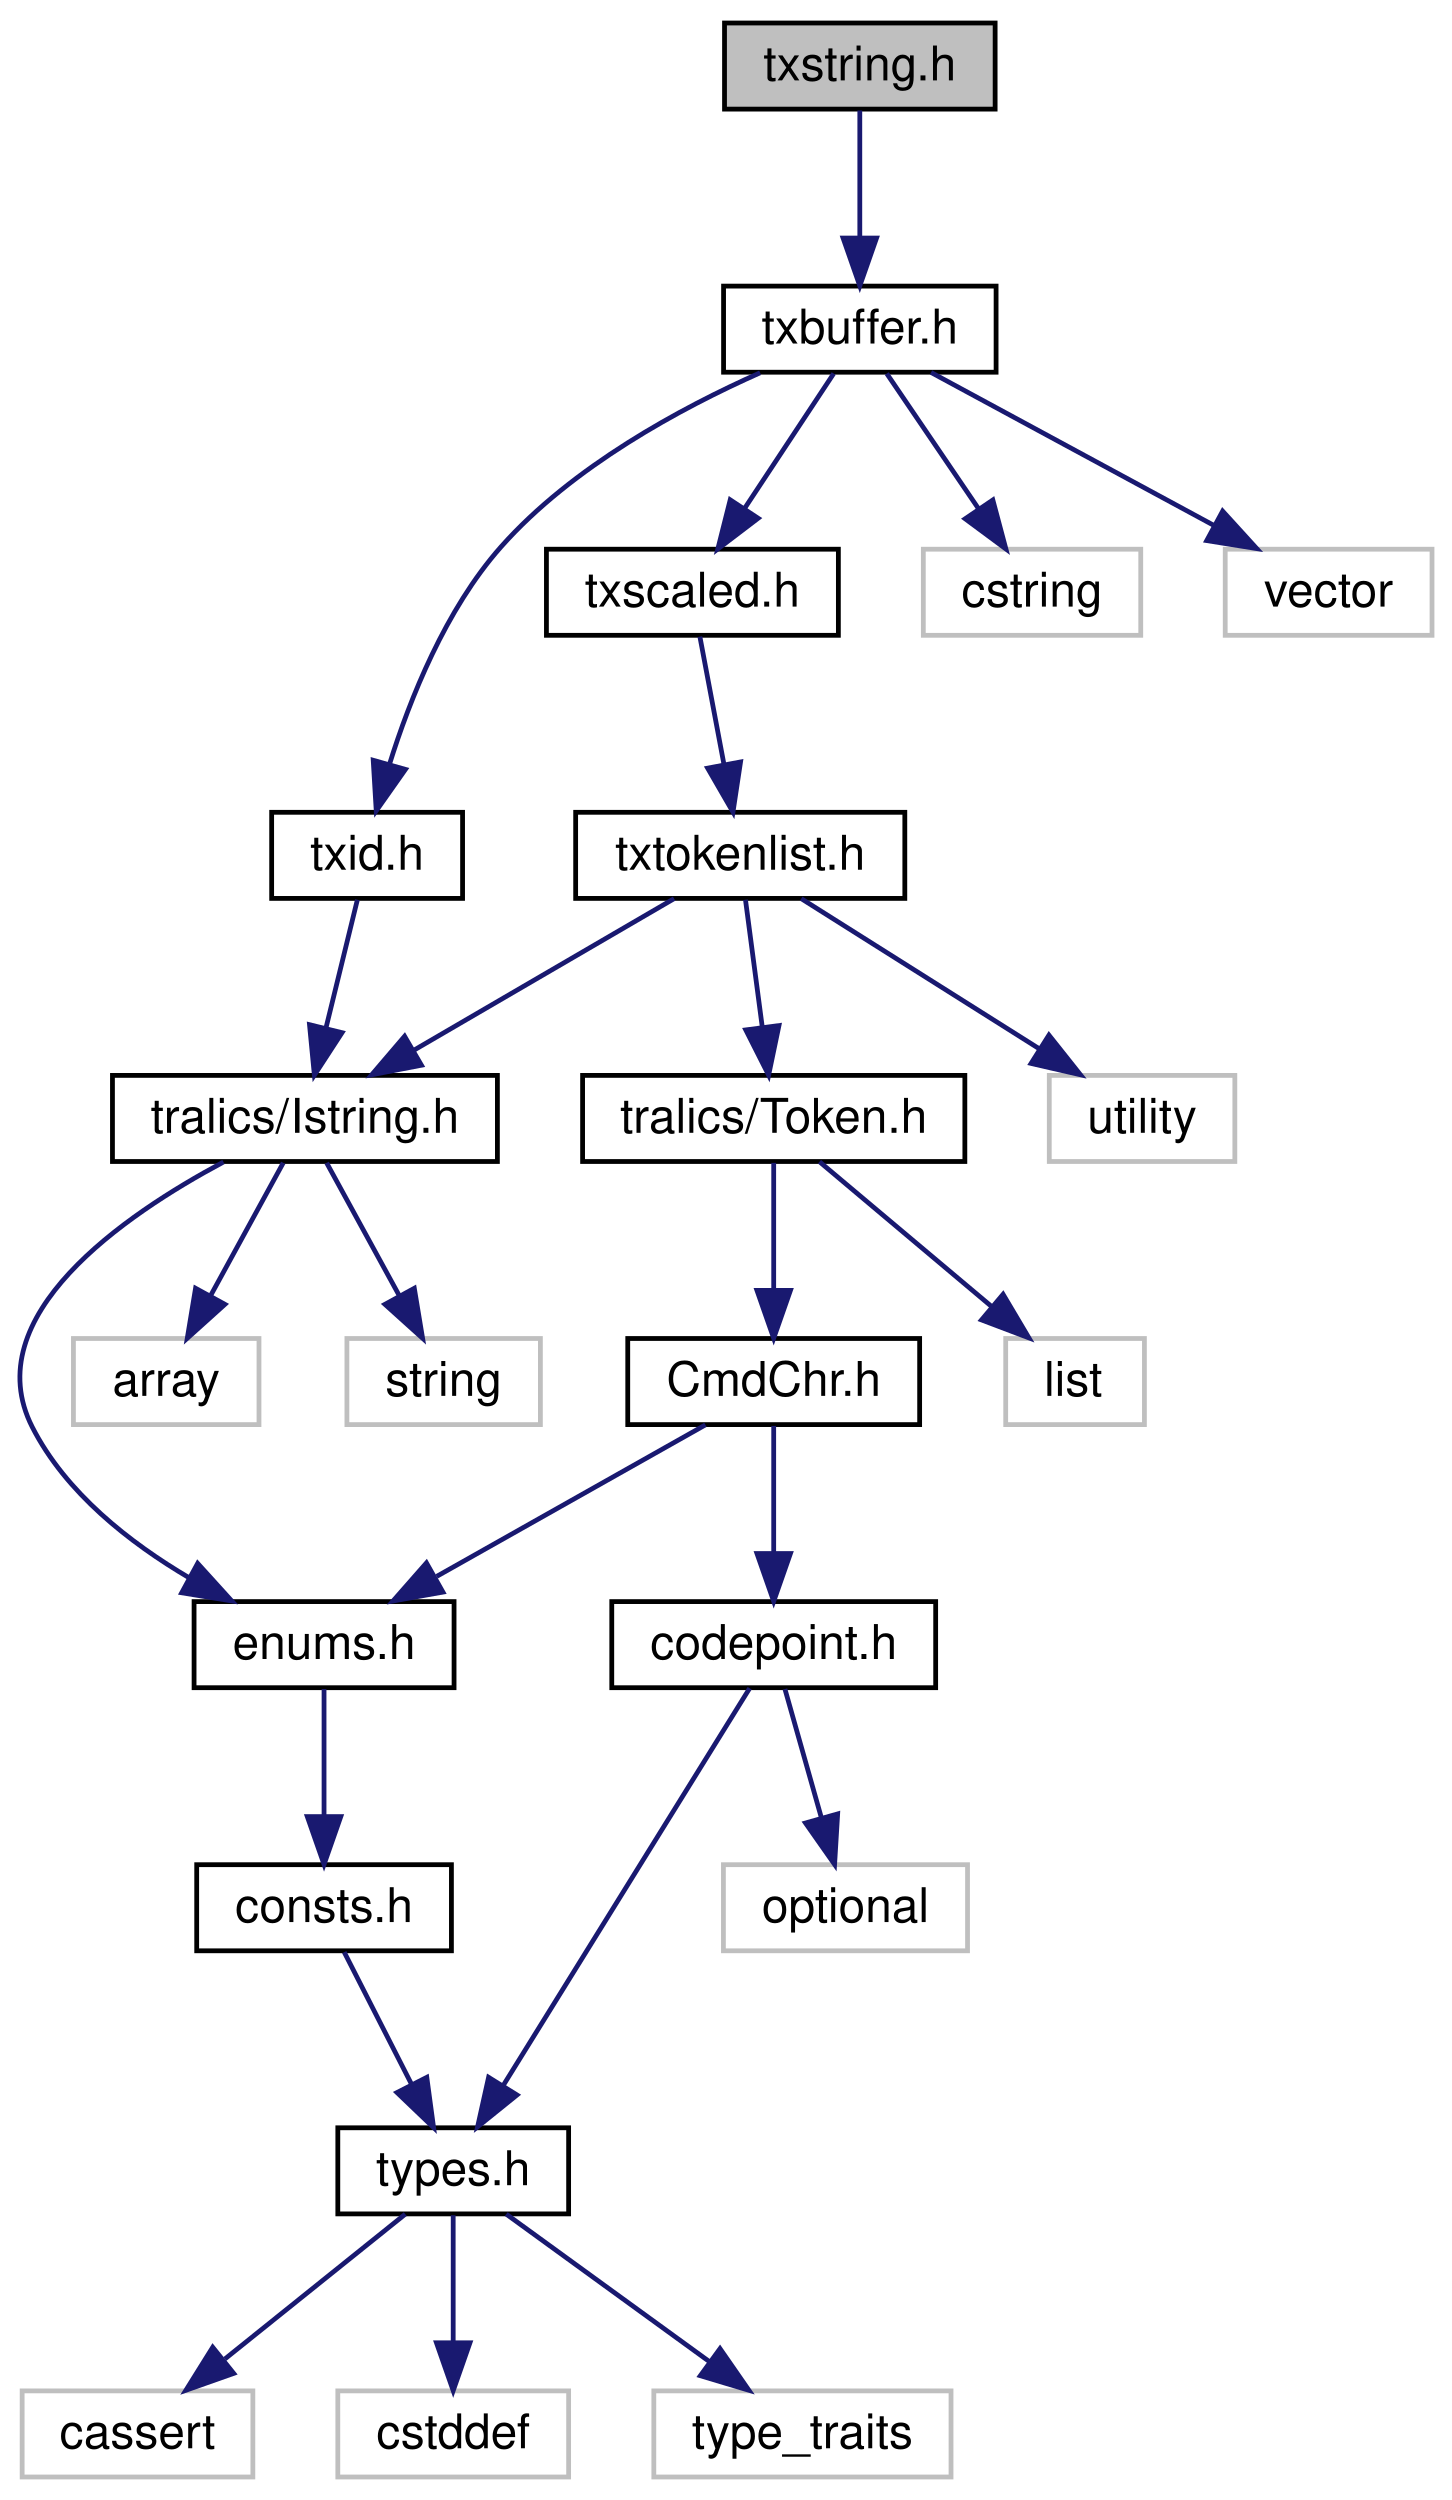
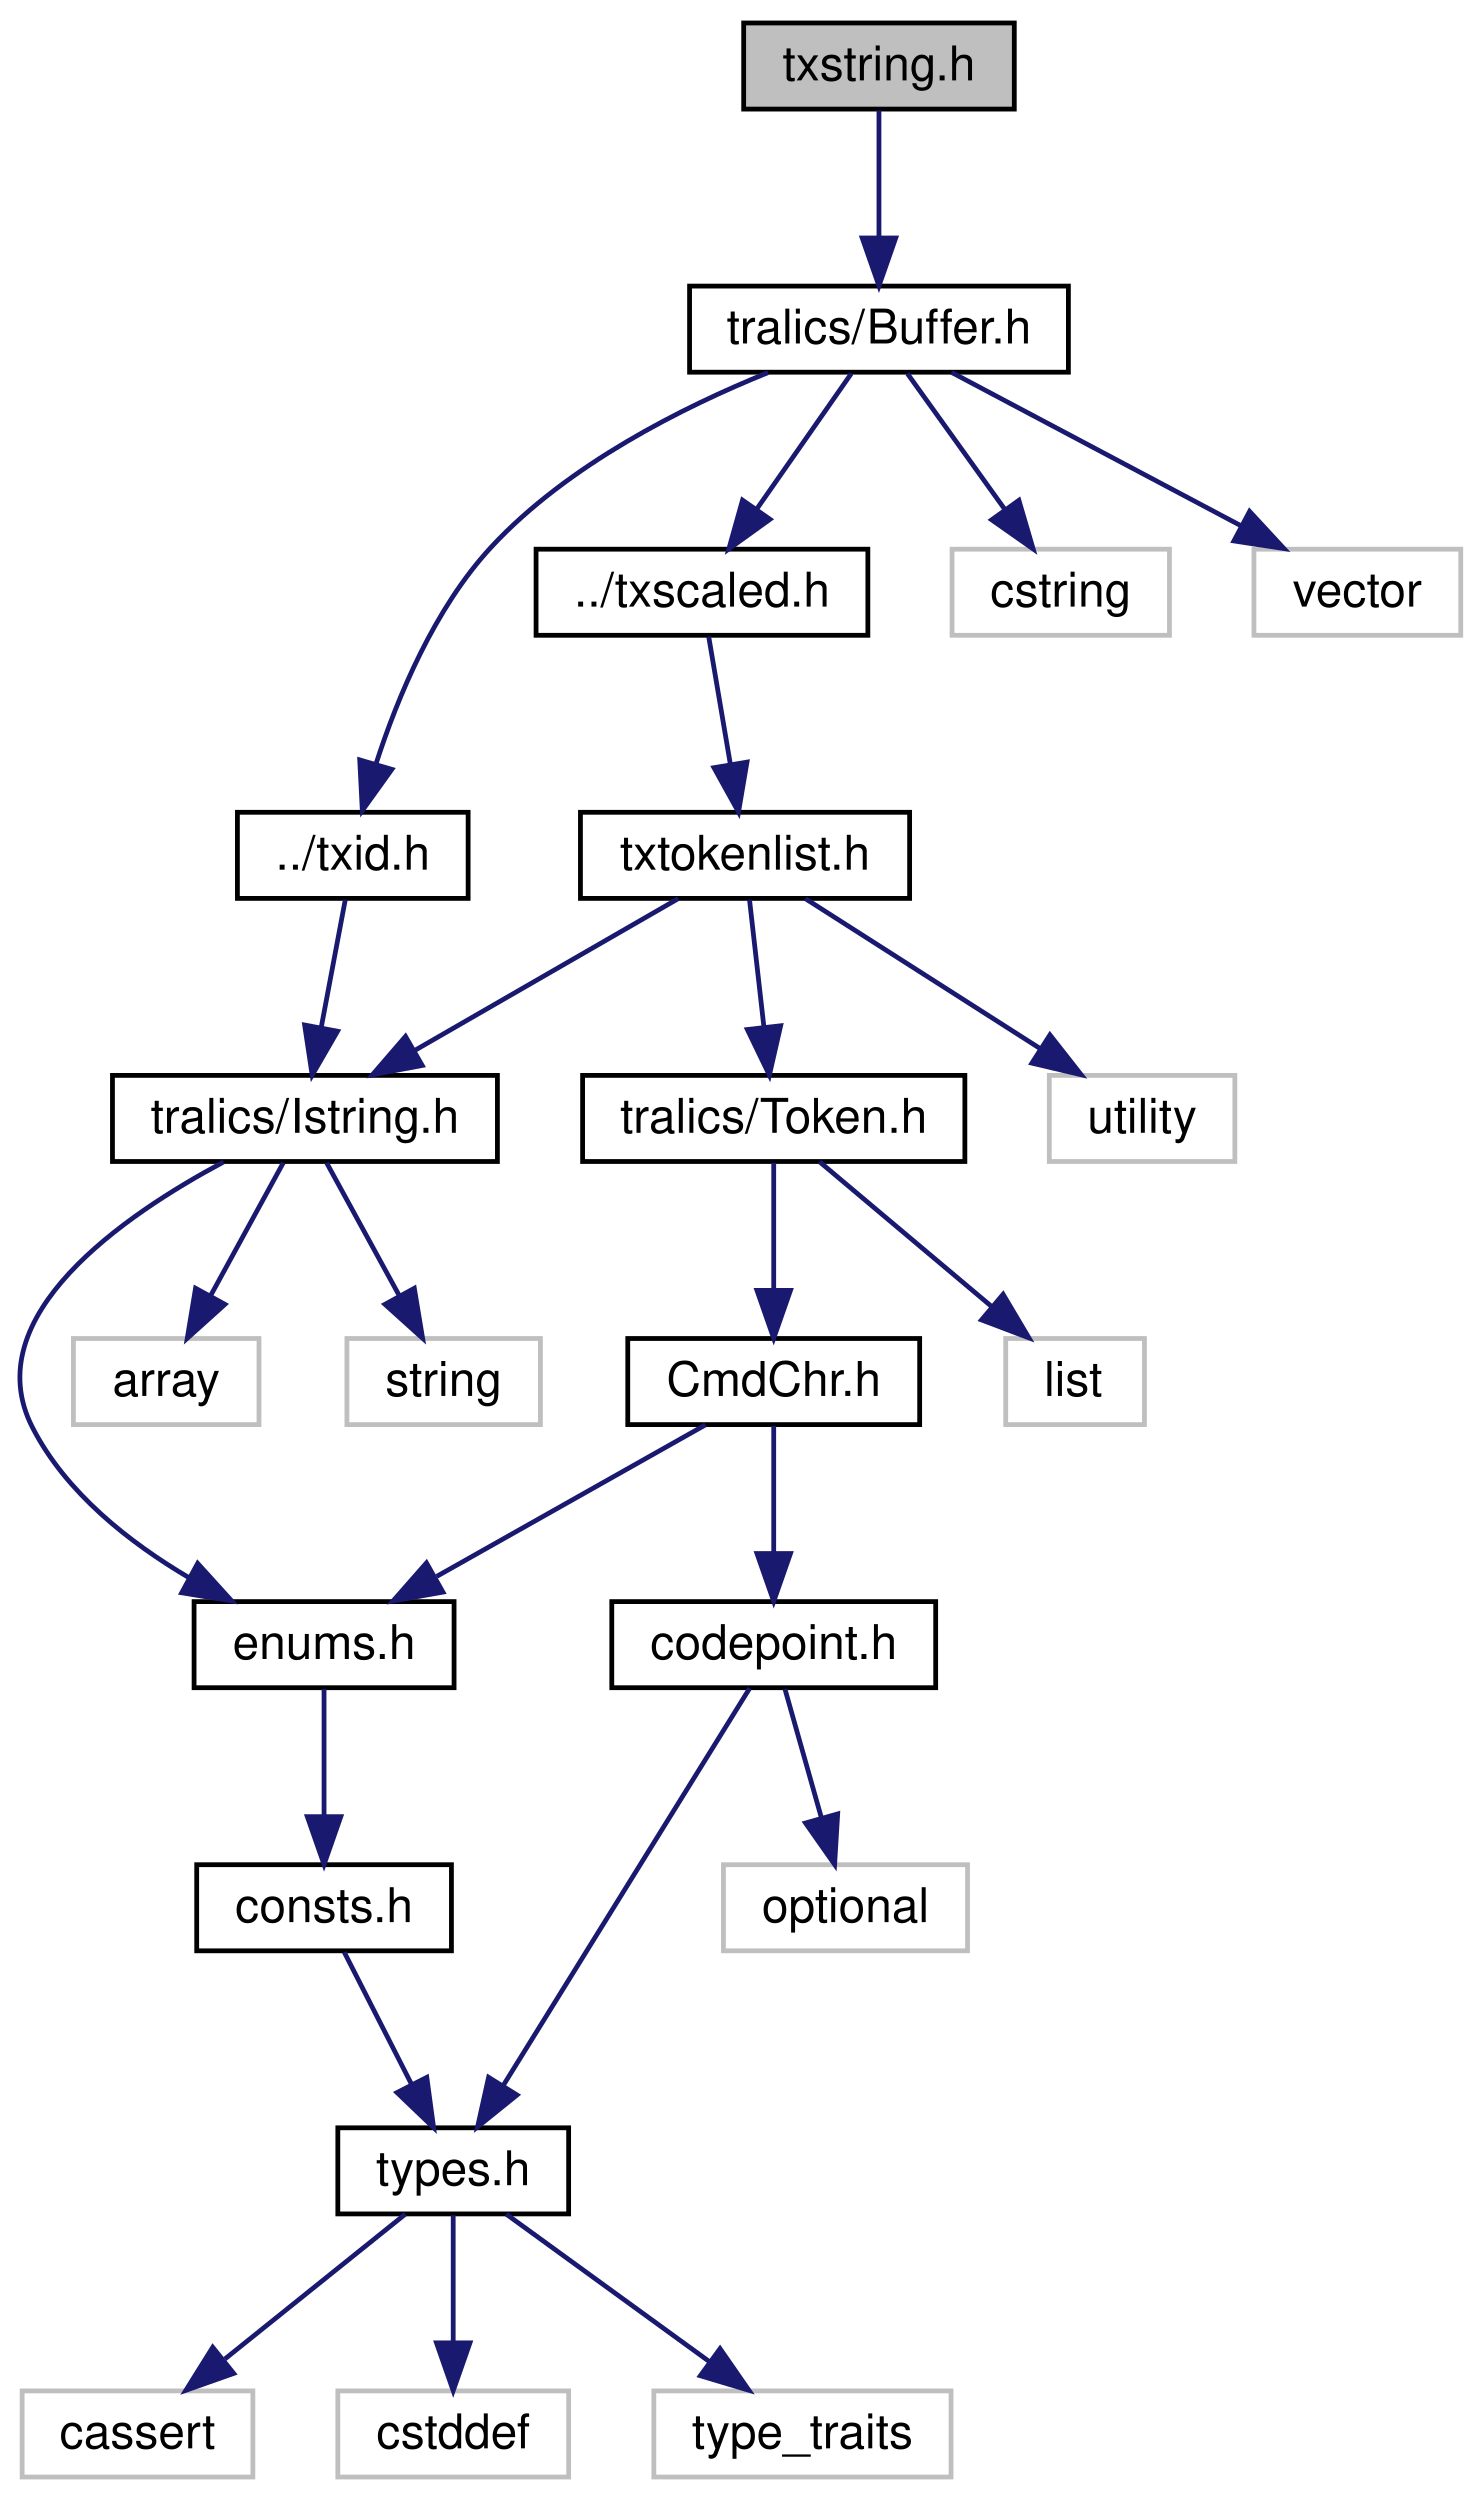
- <svg xmlns="http://www.w3.org/2000/svg" xmlns:xlink="http://www.w3.org/1999/xlink" width="303pt" height="522pt" viewBox="0.00 0.00 303.36 522.00">
+ <svg xmlns="http://www.w3.org/2000/svg" xmlns:xlink="http://www.w3.org/1999/xlink" width="309pt" height="522pt" viewBox="0.00 0.00 309.36 522.00">
  <g id="graph0" class="graph" transform="scale(1 1) rotate(0) translate(4 518)">
    <g id="node1" class="node">
      <g id="a_node1">
        <a xlink:title=" ">
-           <polygon fill="#bfbfbf" stroke="black" points="147.46,-495.5 147.46,-513.5 204.03,-513.5 204.03,-495.5 147.46,-495.5" />
-           <text text-anchor="middle" x="175.74" y="-501.5" font-family="Helvetica,sans-Serif" font-size="10.00">txstring.h</text>
+           <polygon fill="#bfbfbf" stroke="black" points="151.46,-495.5 151.46,-513.5 208.03,-513.5 208.03,-495.5 151.46,-495.5" />
+           <text text-anchor="middle" x="179.74" y="-501.5" font-family="Helvetica,sans-Serif" font-size="10.00">txstring.h</text>
        </a>
      </g>
    </g>
    <g id="node2" class="node">
      <g id="a_node2">
-         <a xlink:href="../../dd/d74/txbuffer_8h.html" target="_top" xlink:title=" ">
-           <polygon fill="none" stroke="black" points="147.26,-440.5 147.26,-458.5 204.23,-458.5 204.23,-440.5 147.26,-440.5" />
-           <text text-anchor="middle" x="175.74" y="-446.5" font-family="Helvetica,sans-Serif" font-size="10.00">txbuffer.h</text>
+         <a xlink:href="../../d7/d1b/_buffer_8h.html" target="_top" xlink:title=" ">
+           <polygon fill="none" stroke="black" points="140.15,-440.5 140.15,-458.5 219.34,-458.5 219.34,-440.5 140.15,-440.5" />
+           <text text-anchor="middle" x="179.74" y="-446.5" font-family="Helvetica,sans-Serif" font-size="10.00">tralics/Buffer.h</text>
        </a>
      </g>
    </g>
    <g id="edge1" class="edge">
-       <path fill="none" stroke="midnightblue" d="M175.74,-495.22C175.74,-488.18 175.74,-477.81 175.74,-468.83" />
-       <polygon fill="midnightblue" stroke="midnightblue" points="179.24,-468.55 175.74,-458.55 172.24,-468.55 179.24,-468.55" />
+       <path fill="none" stroke="midnightblue" d="M179.74,-495.22C179.74,-488.18 179.74,-477.81 179.74,-468.83" />
+       <polygon fill="midnightblue" stroke="midnightblue" points="183.24,-468.55 179.74,-458.55 176.24,-468.55 183.24,-468.55" />
    </g>
    <g id="node3" class="node">
      <g id="a_node3">
        <a xlink:href="../../d1/d9e/txid_8h.html" target="_top" xlink:title=" ">
-           <polygon fill="none" stroke="black" points="52.79,-330.5 52.79,-348.5 92.7,-348.5 92.7,-330.5 52.79,-330.5" />
-           <text text-anchor="middle" x="72.74" y="-336.5" font-family="Helvetica,sans-Serif" font-size="10.00">txid.h</text>
+           <polygon fill="none" stroke="black" points="45.63,-330.5 45.63,-348.5 93.86,-348.5 93.86,-330.5 45.63,-330.5" />
+           <text text-anchor="middle" x="69.74" y="-336.5" font-family="Helvetica,sans-Serif" font-size="10.00">../txid.h</text>
        </a>
      </g>
    </g>
    <g id="edge2" class="edge">
-       <path fill="none" stroke="midnightblue" d="M154.9,-440.38C138.35,-433.02 115.61,-420.77 100.74,-404 89.14,-390.91 81.69,-372.24 77.42,-358.54" />
-       <polygon fill="midnightblue" stroke="midnightblue" points="80.75,-357.47 74.65,-348.81 74.02,-359.38 80.75,-357.47" />
+       <path fill="none" stroke="midnightblue" d="M156.56,-440.42C138.79,-433.23 114.69,-421.17 98.74,-404 86.77,-391.11 79.05,-372.41 74.61,-358.65" />
+       <polygon fill="midnightblue" stroke="midnightblue" points="77.91,-357.47 71.74,-348.87 71.2,-359.45 77.91,-357.47" />
    </g>
    <g id="node13" class="node">
      <g id="a_node13">
        <a xlink:href="../../d9/d18/txscaled_8h.html" target="_top" xlink:title=" ">
-           <polygon fill="none" stroke="black" points="110.23,-385.5 110.23,-403.5 171.26,-403.5 171.26,-385.5 110.23,-385.5" />
-           <text text-anchor="middle" x="140.74" y="-391.5" font-family="Helvetica,sans-Serif" font-size="10.00">txscaled.h</text>
+           <polygon fill="none" stroke="black" points="108.06,-385.5 108.06,-403.5 177.42,-403.5 177.42,-385.5 108.06,-385.5" />
+           <text text-anchor="middle" x="142.74" y="-391.5" font-family="Helvetica,sans-Serif" font-size="10.00">../txscaled.h</text>
        </a>
      </g>
    </g>
    <g id="edge12" class="edge">
-       <path fill="none" stroke="midnightblue" d="M170.28,-440.22C165.32,-432.71 157.86,-421.41 151.67,-412.05" />
-       <polygon fill="midnightblue" stroke="midnightblue" points="154.49,-409.97 146.06,-403.55 148.65,-413.82 154.49,-409.97" />
+       <path fill="none" stroke="midnightblue" d="M173.96,-440.22C168.66,-432.63 160.67,-421.18 154.1,-411.76" />
+       <polygon fill="midnightblue" stroke="midnightblue" points="156.96,-409.75 148.36,-403.55 151.22,-413.75 156.96,-409.75" />
    </g>
    <g id="node21" class="node">
      <g id="a_node21">
        <a xlink:title=" ">
-           <polygon fill="none" stroke="#bfbfbf" points="189.02,-385.5 189.02,-403.5 234.47,-403.5 234.47,-385.5 189.02,-385.5" />
-           <text text-anchor="middle" x="211.74" y="-391.5" font-family="Helvetica,sans-Serif" font-size="10.00">cstring</text>
+           <polygon fill="none" stroke="#bfbfbf" points="195.02,-385.5 195.02,-403.5 240.47,-403.5 240.47,-385.5 195.02,-385.5" />
+           <text text-anchor="middle" x="217.74" y="-391.5" font-family="Helvetica,sans-Serif" font-size="10.00">cstring</text>
        </a>
      </g>
    </g>
    <g id="edge23" class="edge">
-       <path fill="none" stroke="midnightblue" d="M181.37,-440.22C186.47,-432.71 194.14,-421.41 200.5,-412.05" />
-       <polygon fill="midnightblue" stroke="midnightblue" points="203.55,-413.79 206.28,-403.55 197.76,-409.86 203.55,-413.79" />
+       <path fill="none" stroke="midnightblue" d="M185.68,-440.22C191.12,-432.63 199.34,-421.18 206.09,-411.76" />
+       <polygon fill="midnightblue" stroke="midnightblue" points="208.99,-413.72 211.97,-403.55 203.3,-409.64 208.99,-413.72" />
    </g>
    <g id="node22" class="node">
      <g id="a_node22">
        <a xlink:title=" ">
-           <polygon fill="none" stroke="#bfbfbf" points="252.13,-385.5 252.13,-403.5 295.36,-403.5 295.36,-385.5 252.13,-385.5" />
-           <text text-anchor="middle" x="273.74" y="-391.5" font-family="Helvetica,sans-Serif" font-size="10.00">vector</text>
+           <polygon fill="none" stroke="#bfbfbf" points="258.13,-385.5 258.13,-403.5 301.36,-403.5 301.36,-385.5 258.13,-385.5" />
+           <text text-anchor="middle" x="279.74" y="-391.5" font-family="Helvetica,sans-Serif" font-size="10.00">vector</text>
        </a>
      </g>
    </g>
    <g id="edge24" class="edge">
-       <path fill="none" stroke="midnightblue" d="M190.63,-440.45C206.31,-431.97 231.26,-418.48 249.73,-408.49" />
-       <polygon fill="midnightblue" stroke="midnightblue" points="251.59,-411.46 258.72,-403.63 248.26,-405.3 251.59,-411.46" />
+       <path fill="none" stroke="midnightblue" d="M194.93,-440.45C211.01,-431.93 236.63,-418.35 255.5,-408.35" />
+       <polygon fill="midnightblue" stroke="midnightblue" points="257.22,-411.4 264.41,-403.63 253.94,-405.22 257.22,-411.4" />
    </g>
    <g id="node4" class="node">
      <g id="a_node4">
        <a xlink:href="../../d5/daf/_istring_8h.html" target="_top" xlink:title=" ">
          <polygon fill="none" stroke="black" points="19.51,-275.5 19.51,-293.5 99.98,-293.5 99.98,-275.5 19.51,-275.5" />
          <text text-anchor="middle" x="59.74" y="-281.5" font-family="Helvetica,sans-Serif" font-size="10.00">tralics/Istring.h</text>
        </a>
      </g>
    </g>
    <g id="edge3" class="edge">
-       <path fill="none" stroke="midnightblue" d="M70.71,-330.22C68.97,-323.1 66.39,-312.58 64.17,-303.53" />
-       <polygon fill="midnightblue" stroke="midnightblue" points="67.5,-302.43 61.72,-293.55 60.7,-304.1 67.5,-302.43" />
+       <path fill="none" stroke="midnightblue" d="M68.18,-330.22C66.84,-323.1 64.85,-312.58 63.15,-303.53" />
+       <polygon fill="midnightblue" stroke="midnightblue" points="66.56,-302.73 61.26,-293.55 59.68,-304.03 66.56,-302.73" />
    </g>
    <g id="node5" class="node">
      <g id="a_node5">
        <a xlink:href="../../d0/d0b/enums_8h.html" target="_top" xlink:title=" ">
          <polygon fill="none" stroke="black" points="36.57,-165.5 36.57,-183.5 90.92,-183.5 90.92,-165.5 36.57,-165.5" />
          <text text-anchor="middle" x="63.74" y="-171.5" font-family="Helvetica,sans-Serif" font-size="10.00">enums.h</text>
        </a>
      </g>
    </g>
    <g id="edge4" class="edge">
      <path fill="none" stroke="midnightblue" d="M42.71,-275.39C21.95,-264.3 -9,-243.11 2.74,-220 9.72,-206.27 23.14,-195.77 35.62,-188.43" />
      <polygon fill="midnightblue" stroke="midnightblue" points="37.32,-191.49 44.44,-183.64 33.98,-185.34 37.32,-191.49" />
    </g>
    <g id="node11" class="node">
      <g id="a_node11">
        <a xlink:title=" ">
          <polygon fill="none" stroke="#bfbfbf" points="11.35,-220.5 11.35,-238.5 50.14,-238.5 50.14,-220.5 11.35,-220.5" />
          <text text-anchor="middle" x="30.74" y="-226.5" font-family="Helvetica,sans-Serif" font-size="10.00">array</text>
        </a>
      </g>
    </g>
    <g id="edge10" class="edge">
      <path fill="none" stroke="midnightblue" d="M55.21,-275.22C51.15,-267.79 45.05,-256.65 39.96,-247.34" />
      <polygon fill="midnightblue" stroke="midnightblue" points="43.02,-245.64 35.15,-238.55 36.88,-249 43.02,-245.64" />
    </g>
    <g id="node12" class="node">
      <g id="a_node12">
        <a xlink:title=" ">
          <polygon fill="none" stroke="#bfbfbf" points="68.52,-220.5 68.52,-238.5 108.97,-238.5 108.97,-220.5 68.52,-220.5" />
          <text text-anchor="middle" x="88.74" y="-226.5" font-family="Helvetica,sans-Serif" font-size="10.00">string</text>
        </a>
      </g>
    </g>
    <g id="edge11" class="edge">
      <path fill="none" stroke="midnightblue" d="M64.28,-275.22C68.34,-267.79 74.44,-256.65 79.53,-247.34" />
      <polygon fill="midnightblue" stroke="midnightblue" points="82.61,-249 84.34,-238.55 76.47,-245.64 82.61,-249" />
    </g>
    <g id="node6" class="node">
      <g id="a_node6">
        <a xlink:href="../../d8/db5/consts_8h.html" target="_top" xlink:title=" ">
          <polygon fill="none" stroke="black" points="37.12,-110.5 37.12,-128.5 90.37,-128.5 90.37,-110.5 37.12,-110.5" />
          <text text-anchor="middle" x="63.74" y="-116.5" font-family="Helvetica,sans-Serif" font-size="10.00">consts.h</text>
        </a>
      </g>
    </g>
    <g id="edge5" class="edge">
      <path fill="none" stroke="midnightblue" d="M63.74,-165.22C63.74,-158.18 63.74,-147.81 63.74,-138.83" />
      <polygon fill="midnightblue" stroke="midnightblue" points="67.24,-138.55 63.74,-128.55 60.24,-138.55 67.24,-138.55" />
    </g>
    <g id="node7" class="node">
      <g id="a_node7">
        <a xlink:href="../../d9/d49/types_8h.html" target="_top" xlink:title=" ">
          <polygon fill="none" stroke="black" points="66.62,-55.5 66.62,-73.5 114.87,-73.5 114.87,-55.5 66.62,-55.5" />
          <text text-anchor="middle" x="90.74" y="-61.5" font-family="Helvetica,sans-Serif" font-size="10.00">types.h</text>
        </a>
      </g>
    </g>
    <g id="edge6" class="edge">
      <path fill="none" stroke="midnightblue" d="M67.96,-110.22C71.71,-102.86 77.31,-91.88 82.01,-82.64" />
      <polygon fill="midnightblue" stroke="midnightblue" points="85.22,-84.05 86.64,-73.55 78.99,-80.87 85.22,-84.05" />
    </g>
    <g id="node8" class="node">
      <g id="a_node8">
        <a xlink:title=" ">
          <polygon fill="none" stroke="#bfbfbf" points="0.63,-0.5 0.63,-18.5 48.86,-18.5 48.86,-0.5 0.63,-0.5" />
          <text text-anchor="middle" x="24.74" y="-6.5" font-family="Helvetica,sans-Serif" font-size="10.00">cassert</text>
        </a>
      </g>
    </g>
    <g id="edge7" class="edge">
      <path fill="none" stroke="midnightblue" d="M80.72,-55.45C70.74,-47.43 55.19,-34.95 43.01,-25.17" />
      <polygon fill="midnightblue" stroke="midnightblue" points="44.85,-22.16 34.86,-18.63 40.47,-27.62 44.85,-22.16" />
    </g>
    <g id="node9" class="node">
      <g id="a_node9">
        <a xlink:title=" ">
          <polygon fill="none" stroke="#bfbfbf" points="66.62,-0.5 66.62,-18.5 114.87,-18.5 114.87,-0.5 66.62,-0.5" />
          <text text-anchor="middle" x="90.74" y="-6.5" font-family="Helvetica,sans-Serif" font-size="10.00">cstddef</text>
        </a>
      </g>
    </g>
    <g id="edge8" class="edge">
      <path fill="none" stroke="midnightblue" d="M90.74,-55.22C90.74,-48.18 90.74,-37.81 90.74,-28.83" />
      <polygon fill="midnightblue" stroke="midnightblue" points="94.24,-28.55 90.74,-18.55 87.24,-28.55 94.24,-28.55" />
    </g>
    <g id="node10" class="node">
      <g id="a_node10">
        <a xlink:title=" ">
          <polygon fill="none" stroke="#bfbfbf" points="132.68,-0.5 132.68,-18.5 194.81,-18.5 194.81,-0.5 132.68,-0.5" />
          <text text-anchor="middle" x="163.74" y="-6.5" font-family="Helvetica,sans-Serif" font-size="10.00">type_traits</text>
        </a>
      </g>
    </g>
    <g id="edge9" class="edge">
      <path fill="none" stroke="midnightblue" d="M101.83,-55.45C113.09,-47.28 130.74,-34.46 144.32,-24.6" />
      <polygon fill="midnightblue" stroke="midnightblue" points="146.52,-27.33 152.55,-18.63 142.4,-21.67 146.52,-27.33" />
    </g>
    <g id="node14" class="node">
      <g id="a_node14">
        <a xlink:href="../../dc/d91/txtokenlist_8h.html" target="_top" xlink:title=" ">
-           <polygon fill="none" stroke="black" points="116.34,-330.5 116.34,-348.5 185.15,-348.5 185.15,-330.5 116.34,-330.5" />
-           <text text-anchor="middle" x="150.74" y="-336.5" font-family="Helvetica,sans-Serif" font-size="10.00">txtokenlist.h</text>
+           <polygon fill="none" stroke="black" points="117.34,-330.5 117.34,-348.5 186.15,-348.5 186.15,-330.5 117.34,-330.5" />
+           <text text-anchor="middle" x="151.74" y="-336.5" font-family="Helvetica,sans-Serif" font-size="10.00">txtokenlist.h</text>
        </a>
      </g>
    </g>
    <g id="edge13" class="edge">
-       <path fill="none" stroke="midnightblue" d="M142.31,-385.22C143.65,-378.1 145.64,-367.58 147.34,-358.53" />
-       <polygon fill="midnightblue" stroke="midnightblue" points="150.81,-359.03 149.23,-348.55 143.93,-357.73 150.81,-359.03" />
+       <path fill="none" stroke="midnightblue" d="M144.15,-385.22C145.36,-378.1 147.15,-367.58 148.68,-358.53" />
+       <polygon fill="midnightblue" stroke="midnightblue" points="152.15,-358.99 150.38,-348.55 145.25,-357.82 152.15,-358.99" />
    </g>
    <g id="edge14" class="edge">
-       <path fill="none" stroke="midnightblue" d="M136.92,-330.45C122.49,-322.05 99.62,-308.72 82.51,-298.76" />
-       <polygon fill="midnightblue" stroke="midnightblue" points="84.1,-295.63 73.7,-293.63 80.58,-301.68 84.1,-295.63" />
+       <path fill="none" stroke="midnightblue" d="M137.77,-330.45C123.18,-322.05 100.06,-308.72 82.77,-298.76" />
+       <polygon fill="midnightblue" stroke="midnightblue" points="84.26,-295.58 73.85,-293.63 80.77,-301.65 84.26,-295.58" />
    </g>
    <g id="node15" class="node">
      <g id="a_node15">
        <a xlink:href="../../dd/dcd/_token_8h.html" target="_top" xlink:title=" ">
          <polygon fill="none" stroke="black" points="117.79,-275.5 117.79,-293.5 197.7,-293.5 197.7,-275.5 117.79,-275.5" />
          <text text-anchor="middle" x="157.74" y="-281.5" font-family="Helvetica,sans-Serif" font-size="10.00">tralics/Token.h</text>
        </a>
      </g>
    </g>
    <g id="edge15" class="edge">
-       <path fill="none" stroke="midnightblue" d="M151.84,-330.22C152.78,-323.1 154.17,-312.58 155.36,-303.53" />
-       <polygon fill="midnightblue" stroke="midnightblue" points="158.84,-303.92 156.68,-293.55 151.9,-303.01 158.84,-303.92" />
+       <path fill="none" stroke="midnightblue" d="M152.68,-330.22C153.49,-323.1 154.68,-312.58 155.7,-303.53" />
+       <polygon fill="midnightblue" stroke="midnightblue" points="159.19,-303.88 156.83,-293.55 152.23,-303.09 159.19,-303.88" />
    </g>
    <g id="node20" class="node">
      <g id="a_node20">
        <a xlink:title=" ">
          <polygon fill="none" stroke="#bfbfbf" points="215.35,-275.5 215.35,-293.5 254.14,-293.5 254.14,-275.5 215.35,-275.5" />
          <text text-anchor="middle" x="234.74" y="-281.5" font-family="Helvetica,sans-Serif" font-size="10.00">utility</text>
        </a>
      </g>
    </g>
    <g id="edge22" class="edge">
-       <path fill="none" stroke="midnightblue" d="M163.5,-330.45C176.7,-322.12 197.55,-308.97 213.29,-299.04" />
-       <polygon fill="midnightblue" stroke="midnightblue" points="215.28,-301.92 221.87,-293.63 211.54,-296 215.28,-301.92" />
+       <path fill="none" stroke="midnightblue" d="M164.35,-330.45C177.39,-322.12 197.99,-308.97 213.54,-299.04" />
+       <polygon fill="midnightblue" stroke="midnightblue" points="215.48,-301.96 222.02,-293.63 211.71,-296.06 215.48,-301.96" />
    </g>
    <g id="node16" class="node">
      <g id="a_node16">
        <a xlink:href="../../d2/d68/_cmd_chr_8h.html" target="_top" xlink:title=" ">
          <polygon fill="none" stroke="black" points="127.23,-220.5 127.23,-238.5 188.25,-238.5 188.25,-220.5 127.23,-220.5" />
          <text text-anchor="middle" x="157.74" y="-226.5" font-family="Helvetica,sans-Serif" font-size="10.00">CmdChr.h</text>
        </a>
      </g>
    </g>
    <g id="edge16" class="edge">
      <path fill="none" stroke="midnightblue" d="M157.74,-275.22C157.74,-268.18 157.74,-257.81 157.74,-248.83" />
      <polygon fill="midnightblue" stroke="midnightblue" points="161.24,-248.55 157.74,-238.55 154.24,-248.55 161.24,-248.55" />
    </g>
    <g id="node19" class="node">
      <g id="a_node19">
        <a xlink:title=" ">
          <polygon fill="none" stroke="#bfbfbf" points="206.24,-220.5 206.24,-238.5 235.24,-238.5 235.24,-220.5 206.24,-220.5" />
          <text text-anchor="middle" x="220.36" y="-226.5" font-family="Helvetica,sans-Serif" font-size="10.00">list</text>
        </a>
      </g>
    </g>
    <g id="edge21" class="edge">
      <path fill="none" stroke="midnightblue" d="M167.31,-275.45C176.84,-267.43 191.68,-254.95 203.31,-245.17" />
      <polygon fill="midnightblue" stroke="midnightblue" points="205.69,-247.74 211.09,-238.63 201.18,-242.38 205.69,-247.74" />
    </g>
    <g id="edge20" class="edge">
      <path fill="none" stroke="midnightblue" d="M143.47,-220.45C128.56,-212.05 104.93,-198.72 87.27,-188.76" />
      <polygon fill="midnightblue" stroke="midnightblue" points="88.59,-185.49 78.16,-183.63 85.15,-191.59 88.59,-185.49" />
    </g>
    <g id="node17" class="node">
      <g id="a_node17">
        <a xlink:href="../../d8/d47/codepoint_8h.html" target="_top" xlink:title=" ">
          <polygon fill="none" stroke="black" points="123.89,-165.5 123.89,-183.5 191.6,-183.5 191.6,-165.5 123.89,-165.5" />
          <text text-anchor="middle" x="157.74" y="-171.5" font-family="Helvetica,sans-Serif" font-size="10.00">codepoint.h</text>
        </a>
      </g>
    </g>
    <g id="edge17" class="edge">
      <path fill="none" stroke="midnightblue" d="M157.74,-220.22C157.74,-213.18 157.74,-202.81 157.74,-193.83" />
      <polygon fill="midnightblue" stroke="midnightblue" points="161.24,-193.55 157.74,-183.55 154.24,-193.55 161.24,-193.55" />
    </g>
    <g id="edge18" class="edge">
      <path fill="none" stroke="midnightblue" d="M152.71,-165.38C141.8,-147.79 115.77,-105.85 101.16,-82.29" />
      <polygon fill="midnightblue" stroke="midnightblue" points="104.08,-80.36 95.84,-73.71 98.14,-84.05 104.08,-80.36" />
    </g>
    <g id="node18" class="node">
      <g id="a_node18">
        <a xlink:title=" ">
          <polygon fill="none" stroke="#bfbfbf" points="147.23,-110.5 147.23,-128.5 198.26,-128.5 198.26,-110.5 147.23,-110.5" />
          <text text-anchor="middle" x="172.74" y="-116.5" font-family="Helvetica,sans-Serif" font-size="10.00">optional</text>
        </a>
      </g>
    </g>
    <g id="edge19" class="edge">
      <path fill="none" stroke="midnightblue" d="M160.09,-165.22C162.13,-158.02 165.15,-147.35 167.73,-138.23" />
      <polygon fill="midnightblue" stroke="midnightblue" points="171.11,-139.12 170.47,-128.55 164.38,-137.22 171.11,-139.12" />
    </g>
  </g>
</svg>
